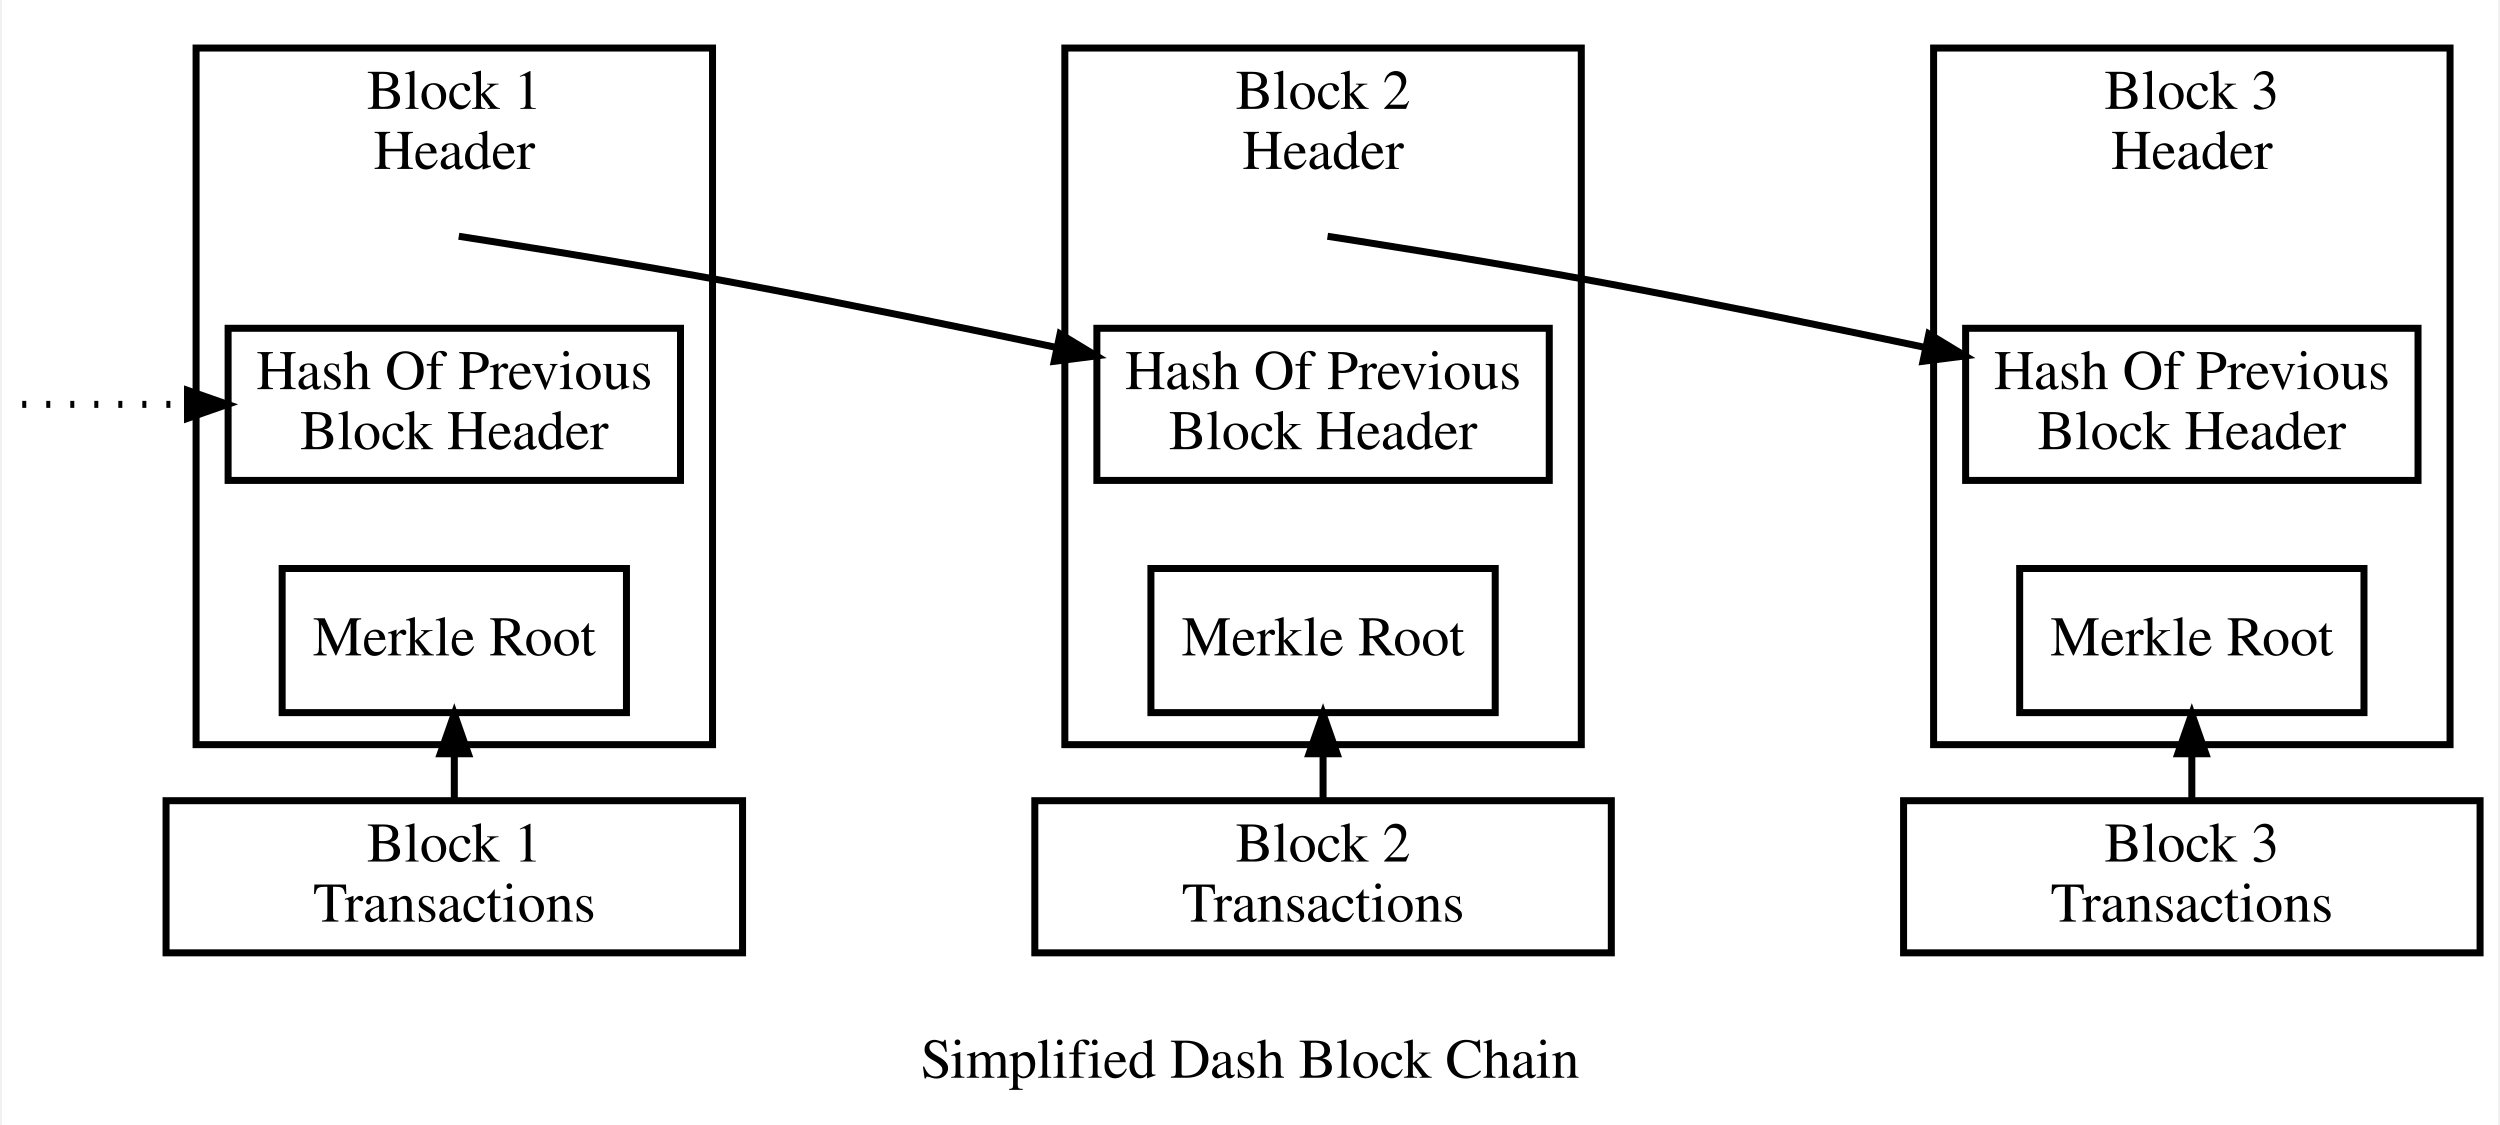
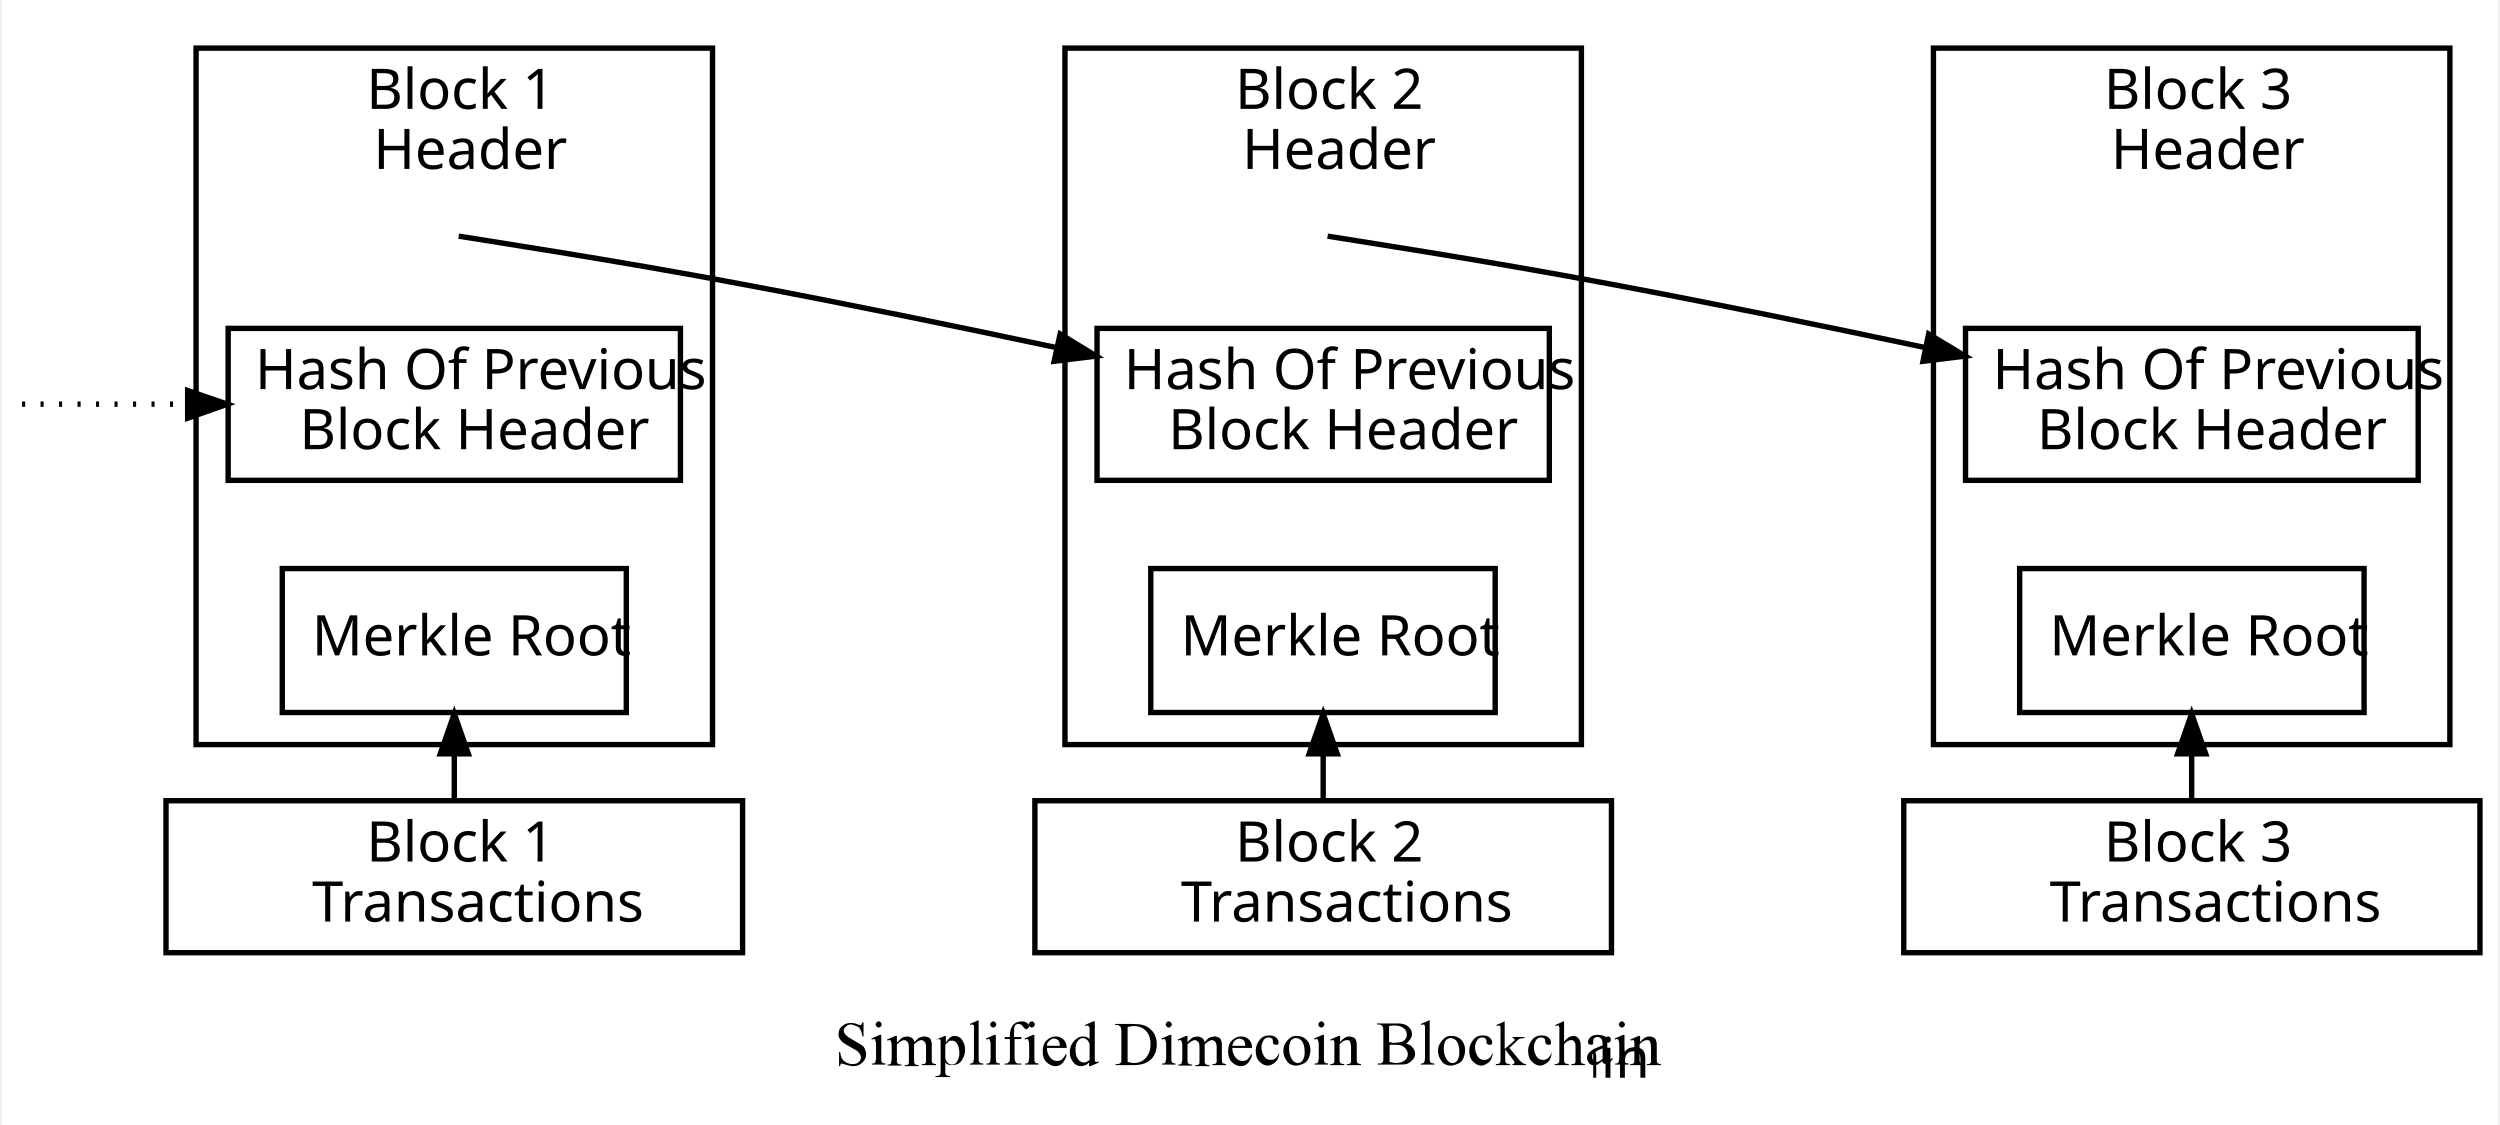
- <svg xmlns="http://www.w3.org/2000/svg" width="480pt" height="216pt" viewBox="0.00 0.00 480.00 216.33">
-   <g id="graph0" class="graph" transform="scale(0.769848 0.769848) rotate(0) translate(4 277)">
-     <polygon fill="white" stroke="none" points="-4,4 -4,-277 619.5,-277 619.5,4 -4,4" />
-     <text text-anchor="middle" x="307.75" y="-7.8" font-family="Times,serif" font-size="14.00">Simplified Dash Block Chain</text>
-     <g id="clust1" class="cluster">
-       <polygon fill="none" stroke="black" stroke-width="1.75" points="44.5,-91 44.5,-265 173.5,-265 173.5,-91 44.5,-91" />
-       <text text-anchor="middle" x="109" y="-249.8" font-family="Times,serif" font-size="14.00">Block 1</text>
-       <text text-anchor="middle" x="109" y="-234.8" font-family="Times,serif" font-size="14.00">Header</text>
+ <svg xmlns="http://www.w3.org/2000/svg" version="1.1" id="Layer_1" x="0px" y="0px" width="480px" height="216px" viewBox="0 0 480 216" style="enable-background:new 0 0 480 216;" xml:space="preserve">
+   <style type="text/css">
+ 	.st0{fill:#FFFFFF;}
+ 	.st1{font-family:'TimesNewRomanPSMT';}
+ 	.st2{font-size:10.761px;}
+ 	.st3{fill:none;stroke:#000000;stroke-width:1.345;stroke-miterlimit:3.075;}
+ 	.st4{stroke:#000000;stroke-width:1.345;stroke-miterlimit:3.075;}
+ 	.st5{fill:none;stroke:#000000;stroke-width:1.345;stroke-miterlimit:3.075;stroke-dasharray:0.769,3.843;}
+ </style>
+   <g id="graph0" transform="scale(0.769848 0.769848) rotate(0) translate(4 277)">
+     <polygon class="st0" points="-3.5,3.6 -3.5,-277 619,-277 619,3.6  " />
+     <text transform="matrix(1.299 0 0 1.299 225.2432 -8.2109)" class="st1 st2">Simplified Dash Block Chain</text>
+     <g id="clust1">
+       <polygon class="st3" points="44.9,-91.3 44.9,-265 173.7,-265 173.7,-91.3   " />
+       <text transform="matrix(1.299 0 0 1.299 87.3659 -249.8418)" class="st1 st2">Block 1</text>
+       <text transform="matrix(1.299 0 0 1.299 89.1266 -234.8651)" class="st1 st2">Header</text>
    </g>
-     <g id="clust2" class="cluster">
-       <polygon fill="none" stroke="black" stroke-width="1.75" points="261.5,-91 261.5,-265 390.5,-265 390.5,-91 261.5,-91" />
-       <text text-anchor="middle" x="326" y="-249.8" font-family="Times,serif" font-size="14.00">Block 2</text>
-       <text text-anchor="middle" x="326" y="-234.8" font-family="Times,serif" font-size="14.00">Header</text>
+     <g id="clust2">
+       <polygon class="st3" points="261.6,-91.3 261.6,-265 390.4,-265 390.4,-91.3   " />
+       <text transform="matrix(1.299 0 0 1.299 304.0344 -249.8418)" class="st1 st2">Block 2</text>
+       <text transform="matrix(1.299 0 0 1.299 305.7951 -234.8651)" class="st1 st2">Header</text>
    </g>
-     <g id="clust3" class="cluster">
-       <polygon fill="none" stroke="black" stroke-width="1.75" points="478.5,-91 478.5,-265 607.5,-265 607.5,-91 478.5,-91" />
-       <text text-anchor="middle" x="543" y="-249.8" font-family="Times,serif" font-size="14.00">Block 3</text>
-       <text text-anchor="middle" x="543" y="-234.8" font-family="Times,serif" font-size="14.00">Header</text>
+     <g id="clust3">
+       <polygon class="st3" points="478.2,-91.3 478.2,-265 607,-265 607,-91.3   " />
+       <text transform="matrix(1.299 0 0 1.299 520.7028 -249.8418)" class="st1 st2">Block 3</text>
+       <text transform="matrix(1.299 0 0 1.299 522.4648 -234.8651)" class="st1 st2">Header</text>
    </g>
-     <g id="node1" class="node">
-       <polygon fill="none" stroke="black" stroke-width="1.75" points="181,-77 37,-77 37,-39 181,-39 181,-77" />
-       <text text-anchor="middle" x="109" y="-61.8" font-family="Times,serif" font-size="14.00">Block 1</text>
-       <text text-anchor="middle" x="109" y="-46.8" font-family="Times,serif" font-size="14.00">Transactions</text>
+     <g id="node1">
+       <polygon class="st3" points="181.2,-77.3 37.4,-77.3 37.4,-39.4 181.2,-39.4   " />
+       <text transform="matrix(1.299 0 0 1.299 87.3659 -62.1291)" class="st1 st2">Block 1</text>
+       <text transform="matrix(1.299 0 0 1.299 73.8372 -47.1517)" class="st1 st2">Transactions</text>
    </g>
-     <g id="node4" class="node">
-       <polygon fill="none" stroke="black" stroke-width="1.75" points="152,-135 66,-135 66,-99 152,-99 152,-135" />
-       <text text-anchor="middle" x="109" y="-113.3" font-family="Times,serif" font-size="14.00">Merkle Root</text>
+     <g id="node4">
+       <polygon class="st3" points="152.2,-135.2 66.4,-135.2 66.4,-99.3 152.2,-99.3   " />
+       <text transform="matrix(1.299 0 0 1.299 73.7795 -113.5495)" class="st1 st2">Merkle Root</text>
    </g>
-     <g id="edge6" class="edge">
-       <path fill="none" stroke="black" stroke-width="1.75" d="M109,-77.359C109,-81.143 109,-84.927 109,-88.712" />
-       <polygon fill="black" stroke="black" stroke-width="1.75" points="105.5,-88.728 109,-98.728 112.5,-88.728 105.5,-88.728" />
+     <g id="edge6">
+       <path class="st3" d="M109.3-77.7c0-3.8,0-7.6,0-11.3" />
+       <polygon class="st4" points="105.8,-89 109.3,-99 112.8,-89   " />
    </g>
-     <g id="node5" class="node">
-       <polygon fill="none" stroke="black" stroke-width="1.75" points="398,-77 254,-77 254,-39 398,-39 398,-77" />
-       <text text-anchor="middle" x="326" y="-61.8" font-family="Times,serif" font-size="14.00">Block 2</text>
-       <text text-anchor="middle" x="326" y="-46.8" font-family="Times,serif" font-size="14.00">Transactions</text>
+     <g id="node5">
+       <polygon class="st3" points="397.9,-77.3 254.1,-77.3 254.1,-39.4 397.9,-39.4   " />
+       <text transform="matrix(1.299 0 0 1.299 304.0344 -62.1291)" class="st1 st2">Block 2</text>
+       <text transform="matrix(1.299 0 0 1.299 290.5063 -47.1517)" class="st1 st2">Transactions</text>
    </g>
-     <g id="node7" class="node">
-       <polygon fill="none" stroke="black" stroke-width="1.75" points="382.5,-195 269.5,-195 269.5,-157 382.5,-157 382.5,-195" />
-       <text text-anchor="middle" x="326" y="-179.8" font-family="Times,serif" font-size="14.00">Hash Of Previous</text>
-       <text text-anchor="middle" x="326" y="-164.8" font-family="Times,serif" font-size="14.00">Block Header</text>
+     <g id="node7">
+       <polygon class="st3" points="382.4,-195.1 269.6,-195.1 269.6,-157.2 382.4,-157.2   " />
+       <text transform="matrix(1.299 0 0 1.299 276.2755 -179.9486)" class="st1 st2">Hash Of Previous</text>
+       <text transform="matrix(1.299 0 0 1.299 287.3534 -164.9712)" class="st1 st2">Block Header</text>
    </g>
-     <g id="edge2" class="edge">
-       <path fill="none" stroke="black" stroke-width="1.75" d="M110.114,-217.982C112.464,-217.621 150.534,-211.746 181,-206 206.695,-201.154 234.872,-195.385 259.435,-190.207" />
-       <polygon fill="black" stroke="black" stroke-width="1.75" points="260.308,-193.6 269.366,-188.104 258.858,-186.752 260.308,-193.6" />
+     <g id="edge2">
+       <path class="st3" d="M110.4-218.1c2.3,0.4,40.4,6.2,70.8,12c25.7,4.8,53.8,10.6,78.3,15.8" />
+       <polygon class="st4" points="260.4,-193.7 269.4,-188.2 258.9,-186.9   " />
    </g>
-     <g id="node3" class="node">
-       <polygon fill="none" stroke="black" stroke-width="1.75" points="165.5,-195 52.5,-195 52.5,-157 165.5,-157 165.5,-195" />
-       <text text-anchor="middle" x="109" y="-179.8" font-family="Times,serif" font-size="14.00">Hash Of Previous</text>
-       <text text-anchor="middle" x="109" y="-164.8" font-family="Times,serif" font-size="14.00">Block Header</text>
+     <g id="node3">
+       <polygon class="st3" points="165.7,-195.1 52.9,-195.1 52.9,-157.2 165.7,-157.2   " />
+       <text transform="matrix(1.299 0 0 1.299 59.6064 -179.9486)" class="st1 st2">Hash Of Previous</text>
+       <text transform="matrix(1.299 0 0 1.299 70.6837 -164.9712)" class="st1 st2">Block Header</text>
    </g>
-     <g id="node8" class="node">
-       <polygon fill="none" stroke="black" stroke-width="1.75" points="369,-135 283,-135 283,-99 369,-99 369,-135" />
-       <text text-anchor="middle" x="326" y="-113.3" font-family="Times,serif" font-size="14.00">Merkle Root</text>
+     <g id="node8">
+       <polygon class="st3" points="368.9,-135.2 283,-135.2 283,-99.3 368.9,-99.3   " />
+       <text transform="matrix(1.299 0 0 1.299 290.4486 -113.5495)" class="st1 st2">Merkle Root</text>
    </g>
-     <g id="edge7" class="edge">
-       <path fill="none" stroke="black" stroke-width="1.75" d="M326,-77.359C326,-81.143 326,-84.927 326,-88.712" />
-       <polygon fill="black" stroke="black" stroke-width="1.75" points="322.5,-88.728 326,-98.728 329.5,-88.728 322.5,-88.728" />
+     <g id="edge7">
+       <path class="st3" d="M326-77.7c0-3.8,0-7.6,0-11.3" />
+       <polygon class="st4" points="322.5,-89 326,-99 329.5,-89   " />
    </g>
-     <g id="node9" class="node">
-       <polygon fill="none" stroke="black" stroke-width="1.75" points="615,-77 471,-77 471,-39 615,-39 615,-77" />
-       <text text-anchor="middle" x="543" y="-61.8" font-family="Times,serif" font-size="14.00">Block 3</text>
-       <text text-anchor="middle" x="543" y="-46.8" font-family="Times,serif" font-size="14.00">Transactions</text>
+     <g id="node9">
+       <polygon class="st3" points="614.5,-77.3 470.8,-77.3 470.8,-39.4 614.5,-39.4   " />
+       <text transform="matrix(1.299 0 0 1.299 520.7028 -62.1291)" class="st1 st2">Block 3</text>
+       <text transform="matrix(1.299 0 0 1.299 507.1754 -47.1517)" class="st1 st2">Transactions</text>
    </g>
-     <g id="node12" class="node">
-       <polygon fill="none" stroke="black" stroke-width="1.75" points="599.5,-195 486.5,-195 486.5,-157 599.5,-157 599.5,-195" />
-       <text text-anchor="middle" x="543" y="-179.8" font-family="Times,serif" font-size="14.00">Hash Of Previous</text>
-       <text text-anchor="middle" x="543" y="-164.8" font-family="Times,serif" font-size="14.00">Block Header</text>
+     <g id="node12">
+       <polygon class="st3" points="599.1,-195.1 486.2,-195.1 486.2,-157.2 599.1,-157.2   " />
+       <text transform="matrix(1.299 0 0 1.299 492.9439 -179.9486)" class="st1 st2">Hash Of Previous</text>
+       <text transform="matrix(1.299 0 0 1.299 504.0219 -164.9712)" class="st1 st2">Block Header</text>
    </g>
-     <g id="edge3" class="edge">
-       <path fill="none" stroke="black" stroke-width="1.75" d="M327.114,-217.982C329.464,-217.621 367.534,-211.746 398,-206 423.695,-201.154 451.872,-195.385 476.435,-190.207" />
-       <polygon fill="black" stroke="black" stroke-width="1.75" points="477.308,-193.6 486.366,-188.104 475.858,-186.752 477.308,-193.6" />
+     <g id="edge3">
+       <path class="st3" d="M327.1-218.1c2.3,0.4,40.4,6.2,70.8,12c25.7,4.8,53.8,10.6,78.3,15.8" />
+       <polygon class="st4" points="477,-193.7 486.1,-188.2 475.6,-186.9   " />
    </g>
-     <g id="node13" class="node">
-       <polygon fill="none" stroke="black" stroke-width="1.75" points="586,-135 500,-135 500,-99 586,-99 586,-135" />
-       <text text-anchor="middle" x="543" y="-113.3" font-family="Times,serif" font-size="14.00">Merkle Root</text>
+     <g id="node13">
+       <polygon class="st3" points="585.6,-135.2 499.7,-135.2 499.7,-99.3 585.6,-99.3   " />
+       <text transform="matrix(1.299 0 0 1.299 507.117 -113.5495)" class="st1 st2">Merkle Root</text>
    </g>
-     <g id="edge8" class="edge">
-       <path fill="none" stroke="black" stroke-width="1.75" d="M543,-77.359C543,-81.143 543,-84.927 543,-88.712" />
-       <polygon fill="black" stroke="black" stroke-width="1.75" points="539.5,-88.728 543,-98.728 546.5,-88.728 539.5,-88.728" />
+     <g id="edge8">
+       <path class="st3" d="M542.6-77.7c0-3.8,0-7.6,0-11.3" />
+       <polygon class="st4" points="539.1,-89 542.6,-99 546.1,-89   " />
    </g>
-     <g id="edge1" class="edge">
-       <path fill="none" stroke="black" stroke-width="1.75" stroke-dasharray="1,5" d="M1.078,-176C2.416,-176 20.895,-176 42.124,-176" />
-       <polygon fill="black" stroke="black" stroke-width="1.75" points="42.36,-179.5 52.36,-176 42.36,-172.5 42.36,-179.5" />
+     <g id="edge1">
+       <path class="st5" d="M1.5-176.2c1.3,0,19.8,0,41,0" />
+       <polygon class="st4" points="42.8,-179.6 52.7,-176.2 42.8,-172.7   " />
    </g>
  </g>
+   <rect x="173" y="196.5" class="st0" width="132.9" height="16.2" />
+   <g>
+     <path d="M165.8,196.3v2.7h-0.2c-0.1-0.5-0.2-0.9-0.4-1.3s-0.4-0.6-0.8-0.7s-0.7-0.3-1-0.3c-0.4,0-0.7,0.1-1,0.4s-0.4,0.5-0.4,0.8   c0,0.2,0.1,0.5,0.3,0.7c0.2,0.3,0.8,0.7,1.7,1.2c0.7,0.4,1.2,0.7,1.5,0.9s0.5,0.5,0.6,0.8s0.2,0.6,0.2,0.9c0,0.6-0.2,1.1-0.7,1.6   s-1.1,0.7-1.8,0.7c-0.2,0-0.4,0-0.7-0.1c-0.1,0-0.4-0.1-0.8-0.2s-0.6-0.2-0.7-0.2c-0.1,0-0.2,0-0.2,0.1s-0.1,0.2-0.1,0.4h-0.2v-2.7   h0.2c0.1,0.6,0.2,1,0.4,1.3s0.4,0.5,0.8,0.7s0.7,0.3,1.2,0.3c0.5,0,0.9-0.1,1.2-0.4s0.4-0.6,0.4-0.9c0-0.2-0.1-0.4-0.2-0.6   s-0.3-0.4-0.5-0.6c-0.2-0.1-0.6-0.4-1.2-0.7s-1.2-0.7-1.5-0.9s-0.5-0.5-0.7-0.8s-0.2-0.6-0.2-0.9c0-0.6,0.2-1.1,0.7-1.5   s1-0.6,1.7-0.6c0.4,0,0.9,0.1,1.3,0.3c0.2,0.1,0.4,0.1,0.5,0.1c0.1,0,0.2,0,0.2-0.1s0.1-0.2,0.2-0.4H165.8z" />
+     <path d="M169.2,198.9v4.3c0,0.3,0,0.6,0.1,0.7s0.1,0.2,0.2,0.2s0.3,0.1,0.5,0.1v0.2h-2.6v-0.2c0.3,0,0.4,0,0.5-0.1s0.2-0.1,0.2-0.3   s0.1-0.3,0.1-0.7v-2.1c0-0.6,0-1-0.1-1.1c0-0.1-0.1-0.2-0.1-0.3s-0.1-0.1-0.2-0.1c-0.1,0-0.2,0-0.4,0.1l-0.1-0.2l1.6-0.7H169.2z    M168.7,196.1c0.2,0,0.3,0.1,0.4,0.2s0.2,0.3,0.2,0.4s-0.1,0.3-0.2,0.4s-0.3,0.2-0.4,0.2s-0.3-0.1-0.4-0.2s-0.2-0.3-0.2-0.4   s0.1-0.3,0.2-0.4S168.6,196.1,168.7,196.1z" />
+     <path d="M172.3,200.1c0.4-0.4,0.6-0.6,0.7-0.7c0.2-0.1,0.4-0.3,0.6-0.3s0.4-0.1,0.6-0.1c0.3,0,0.6,0.1,0.9,0.3s0.4,0.5,0.5,0.8   c0.4-0.5,0.7-0.8,1-0.9s0.6-0.2,0.9-0.2c0.3,0,0.5,0.1,0.8,0.2s0.4,0.4,0.5,0.7c0.1,0.2,0.1,0.6,0.1,1.1v2.3c0,0.3,0,0.6,0.1,0.7   c0,0.1,0.1,0.2,0.2,0.2s0.3,0.1,0.5,0.1v0.2H177v-0.2h0.1c0.2,0,0.4,0,0.5-0.1c0.1-0.1,0.2-0.2,0.2-0.3c0-0.1,0-0.3,0-0.6V201   c0-0.4-0.1-0.7-0.2-0.9c-0.2-0.2-0.4-0.4-0.7-0.4c-0.2,0-0.4,0.1-0.6,0.2s-0.5,0.3-0.8,0.6l0,0.1l0,0.3v2.6c0,0.4,0,0.6,0.1,0.7   s0.1,0.2,0.2,0.2s0.3,0.1,0.6,0.1v0.2h-2.7v-0.2c0.3,0,0.5,0,0.6-0.1s0.2-0.2,0.2-0.3c0-0.1,0-0.3,0-0.6V201c0-0.4-0.1-0.8-0.2-0.9   c-0.2-0.2-0.4-0.4-0.7-0.4c-0.2,0-0.4,0.1-0.6,0.2c-0.3,0.2-0.6,0.4-0.8,0.6v2.9c0,0.4,0,0.6,0.1,0.7s0.1,0.2,0.2,0.2   s0.3,0.1,0.6,0.1v0.2h-2.7v-0.2c0.2,0,0.4,0,0.5-0.1s0.2-0.1,0.2-0.3s0.1-0.3,0.1-0.7v-2.1c0-0.6,0-1-0.1-1.1   c0-0.1-0.1-0.2-0.1-0.3s-0.1-0.1-0.2-0.1c-0.1,0-0.2,0-0.4,0.1l-0.1-0.2l1.6-0.7h0.3V200.1z" />
+     <path d="M179.7,199.6l1.7-0.7h0.2v1.3c0.3-0.5,0.6-0.8,0.8-1s0.6-0.3,0.9-0.3c0.5,0,1,0.2,1.3,0.6c0.4,0.5,0.7,1.2,0.7,2   c0,0.9-0.3,1.7-0.8,2.3c-0.4,0.5-1,0.7-1.7,0.7c-0.3,0-0.5,0-0.8-0.1c-0.2-0.1-0.3-0.2-0.5-0.4v1.6c0,0.4,0,0.6,0.1,0.7   s0.1,0.2,0.2,0.2s0.3,0.1,0.6,0.1v0.2h-2.8v-0.2h0.1c0.2,0,0.4,0,0.6-0.1c0.1,0,0.1-0.1,0.2-0.2s0.1-0.3,0.1-0.7v-5.1   c0-0.3,0-0.6,0-0.7s-0.1-0.2-0.1-0.2s-0.2-0.1-0.3-0.1c-0.1,0-0.2,0-0.4,0.1L179.7,199.6z M181.5,200.6v2c0,0.4,0,0.7,0.1,0.9   c0.1,0.2,0.2,0.4,0.4,0.6s0.5,0.3,0.8,0.3c0.4,0,0.7-0.2,0.9-0.5c0.3-0.4,0.5-1,0.5-1.7c0-0.8-0.2-1.5-0.5-1.9   c-0.2-0.3-0.5-0.5-0.9-0.5c-0.2,0-0.4,0-0.6,0.1C182.1,200,181.9,200.2,181.5,200.6z" />
+     <path d="M187.9,196.1v7.1c0,0.3,0,0.6,0.1,0.7s0.1,0.2,0.2,0.2s0.3,0.1,0.6,0.1v0.2h-2.6v-0.2c0.2,0,0.4,0,0.5-0.1s0.2-0.1,0.2-0.3   s0.1-0.3,0.1-0.7v-4.9c0-0.6,0-1,0-1.1s-0.1-0.2-0.1-0.3s-0.1-0.1-0.2-0.1c-0.1,0-0.2,0-0.4,0.1l-0.1-0.2l1.6-0.7H187.9z" />
+     <path d="M191.2,198.9v4.3c0,0.3,0,0.6,0.1,0.7s0.1,0.2,0.2,0.2s0.3,0.1,0.5,0.1v0.2h-2.6v-0.2c0.3,0,0.4,0,0.5-0.1s0.2-0.1,0.2-0.3   s0.1-0.3,0.1-0.7v-2.1c0-0.6,0-1-0.1-1.1c0-0.1-0.1-0.2-0.1-0.3s-0.1-0.1-0.2-0.1c-0.1,0-0.2,0-0.4,0.1l-0.1-0.2l1.6-0.7H191.2z    M190.7,196.1c0.2,0,0.3,0.1,0.4,0.2s0.2,0.3,0.2,0.4s-0.1,0.3-0.2,0.4s-0.3,0.2-0.4,0.2s-0.3-0.1-0.4-0.2s-0.2-0.3-0.2-0.4   s0.1-0.3,0.2-0.4S190.6,196.1,190.7,196.1z" />
+     <path d="M194.8,199.5v3.5c0,0.5,0.1,0.8,0.2,0.9c0.1,0.2,0.3,0.3,0.6,0.3h0.5v0.2h-3.2v-0.2h0.2c0.2,0,0.3,0,0.4-0.1   s0.2-0.2,0.3-0.3s0.1-0.4,0.1-0.8v-3.5h-1v-0.4h1v-0.4c0-0.5,0.1-1,0.3-1.4s0.4-0.7,0.8-0.9s0.8-0.3,1.2-0.3c0.4,0,0.8,0.1,1.1,0.4   c0.2,0.2,0.3,0.4,0.3,0.6c0,0.1-0.1,0.2-0.2,0.3s-0.2,0.2-0.3,0.2c-0.1,0-0.2,0-0.3-0.1s-0.2-0.2-0.4-0.4s-0.3-0.4-0.4-0.4   s-0.3-0.1-0.4-0.1c-0.2,0-0.3,0-0.5,0.1s-0.2,0.2-0.3,0.4s-0.1,0.7-0.1,1.6v0.4h1.4v0.4H194.8z" />
+     <path d="M198.6,198.9v4.3c0,0.3,0,0.6,0.1,0.7s0.1,0.2,0.2,0.2s0.3,0.1,0.5,0.1v0.2h-2.6v-0.2c0.3,0,0.4,0,0.5-0.1s0.2-0.1,0.2-0.3   s0.1-0.3,0.1-0.7v-2.1c0-0.6,0-1-0.1-1.1c0-0.1-0.1-0.2-0.1-0.3s-0.1-0.1-0.2-0.1c-0.1,0-0.2,0-0.4,0.1l-0.1-0.2l1.6-0.7H198.6z    M198.1,196.1c0.2,0,0.3,0.1,0.4,0.2s0.2,0.3,0.2,0.4s-0.1,0.3-0.2,0.4s-0.3,0.2-0.4,0.2s-0.3-0.1-0.4-0.2s-0.2-0.3-0.2-0.4   s0.1-0.3,0.2-0.4S197.9,196.1,198.1,196.1z" />
+     <path d="M201,201.1c0,0.8,0.2,1.4,0.6,1.9s0.8,0.7,1.4,0.7c0.4,0,0.7-0.1,0.9-0.3s0.5-0.5,0.7-1l0.2,0.1c-0.1,0.5-0.3,1-0.7,1.5   s-0.9,0.7-1.5,0.7c-0.6,0-1.2-0.3-1.7-0.8s-0.7-1.2-0.7-2c0-0.9,0.2-1.6,0.7-2.1s1.1-0.8,1.8-0.8c0.6,0,1.1,0.2,1.5,0.6   s0.6,0.9,0.6,1.6H201z M201,200.8h2.5c0-0.3-0.1-0.6-0.1-0.7c-0.1-0.2-0.2-0.4-0.4-0.5s-0.4-0.2-0.6-0.2c-0.3,0-0.6,0.1-0.9,0.4   S201,200.3,201,200.8z" />
+     <path d="M209.2,203.9c-0.3,0.3-0.5,0.5-0.8,0.6s-0.5,0.2-0.8,0.2c-0.6,0-1.1-0.2-1.5-0.7s-0.7-1.1-0.7-1.9s0.2-1.5,0.7-2.1   s1.1-1,1.9-1c0.5,0,0.9,0.2,1.2,0.5v-1c0-0.6,0-1,0-1.1S209,197,209,197s-0.1-0.1-0.2-0.1c-0.1,0-0.2,0-0.4,0.1l-0.1-0.2l1.6-0.7   h0.3v6.2c0,0.6,0,1,0,1.2s0.1,0.2,0.1,0.3s0.1,0.1,0.2,0.1c0.1,0,0.2,0,0.4-0.1l0.1,0.2l-1.6,0.7h-0.3V203.9z M209.2,203.5v-2.8   c0-0.3-0.1-0.5-0.2-0.7s-0.3-0.4-0.5-0.5s-0.4-0.2-0.6-0.2c-0.3,0-0.7,0.2-0.9,0.5c-0.4,0.4-0.5,1-0.5,1.8c0,0.8,0.2,1.4,0.5,1.8   s0.7,0.6,1.1,0.6C208.5,204,208.8,203.8,209.2,203.5z" />
+     <path d="M214.2,204.5v-0.2h0.3c0.3,0,0.6-0.1,0.7-0.3c0.1-0.1,0.1-0.4,0.1-0.9v-5.1c0-0.5-0.1-0.8-0.2-0.9   c-0.2-0.2-0.4-0.3-0.7-0.3h-0.3v-0.2h3.2c1.2,0,2.1,0.1,2.7,0.4s1.1,0.7,1.5,1.3s0.6,1.4,0.6,2.2c0,1.1-0.3,2-1,2.8   c-0.8,0.8-1.9,1.2-3.4,1.2H214.2z M216.5,203.9c0.5,0.1,0.9,0.2,1.2,0.2c0.9,0,1.7-0.3,2.3-1s0.9-1.5,0.9-2.6c0-1.1-0.3-2-0.9-2.6   s-1.4-0.9-2.3-0.9c-0.4,0-0.8,0.1-1.2,0.2V203.9z" />
+     <path d="M224.9,198.9v4.3c0,0.3,0,0.6,0.1,0.7s0.1,0.2,0.2,0.2s0.3,0.1,0.5,0.1v0.2h-2.6v-0.2c0.3,0,0.4,0,0.5-0.1s0.2-0.1,0.2-0.3   s0.1-0.3,0.1-0.7v-2.1c0-0.6,0-1-0.1-1.1c0-0.1-0.1-0.2-0.1-0.3s-0.1-0.1-0.2-0.1c-0.1,0-0.2,0-0.4,0.1l-0.1-0.2l1.6-0.7H224.9z    M224.4,196.1c0.2,0,0.3,0.1,0.4,0.2s0.2,0.3,0.2,0.4s-0.1,0.3-0.2,0.4s-0.3,0.2-0.4,0.2s-0.3-0.1-0.4-0.2s-0.2-0.3-0.2-0.4   s0.1-0.3,0.2-0.4S224.2,196.1,224.4,196.1z" />
+     <path d="M228,200.1c0.4-0.4,0.6-0.6,0.7-0.7c0.2-0.1,0.4-0.3,0.6-0.3s0.4-0.1,0.6-0.1c0.3,0,0.6,0.1,0.9,0.3s0.4,0.5,0.5,0.8   c0.4-0.5,0.7-0.8,1-0.9s0.6-0.2,0.9-0.2c0.3,0,0.5,0.1,0.8,0.2s0.4,0.4,0.5,0.7c0.1,0.2,0.1,0.6,0.1,1.1v2.3c0,0.3,0,0.6,0.1,0.7   c0,0.1,0.1,0.2,0.2,0.2s0.3,0.1,0.5,0.1v0.2h-2.6v-0.2h0.1c0.2,0,0.4,0,0.5-0.1c0.1-0.1,0.2-0.2,0.2-0.3c0-0.1,0-0.3,0-0.6V201   c0-0.4-0.1-0.7-0.2-0.9c-0.2-0.2-0.4-0.4-0.7-0.4c-0.2,0-0.4,0.1-0.6,0.2s-0.5,0.3-0.8,0.6l0,0.1l0,0.3v2.6c0,0.4,0,0.6,0.1,0.7   s0.1,0.2,0.2,0.2s0.3,0.1,0.6,0.1v0.2h-2.7v-0.2c0.3,0,0.5,0,0.6-0.1s0.2-0.2,0.2-0.3c0-0.1,0-0.3,0-0.6V201c0-0.4-0.1-0.8-0.2-0.9   c-0.2-0.2-0.4-0.4-0.7-0.4c-0.2,0-0.4,0.1-0.6,0.2c-0.3,0.2-0.6,0.4-0.8,0.6v2.9c0,0.4,0,0.6,0.1,0.7s0.1,0.2,0.2,0.2   s0.3,0.1,0.6,0.1v0.2h-2.7v-0.2c0.2,0,0.4,0,0.5-0.1s0.2-0.1,0.2-0.3s0.1-0.3,0.1-0.7v-2.1c0-0.6,0-1-0.1-1.1   c0-0.1-0.1-0.2-0.1-0.3s-0.1-0.1-0.2-0.1c-0.1,0-0.2,0-0.4,0.1l-0.1-0.2l1.6-0.7h0.3V200.1z" />
+     <path d="M236.6,201.1c0,0.8,0.2,1.4,0.6,1.9s0.8,0.7,1.4,0.7c0.4,0,0.7-0.1,0.9-0.3s0.5-0.5,0.7-1l0.2,0.1c-0.1,0.5-0.3,1-0.7,1.5   s-0.9,0.7-1.5,0.7c-0.6,0-1.2-0.3-1.7-0.8s-0.7-1.2-0.7-2c0-0.9,0.2-1.6,0.7-2.1s1.1-0.8,1.8-0.8c0.6,0,1.1,0.2,1.5,0.6   s0.6,0.9,0.6,1.6H236.6z M236.6,200.8h2.5c0-0.3-0.1-0.6-0.1-0.7c-0.1-0.2-0.2-0.4-0.4-0.5s-0.4-0.2-0.6-0.2   c-0.3,0-0.6,0.1-0.9,0.4S236.7,200.3,236.6,200.8z" />
+     <path d="M245.6,202.4c-0.1,0.7-0.4,1.3-0.8,1.6s-0.9,0.6-1.4,0.6c-0.6,0-1.1-0.3-1.6-0.8s-0.7-1.2-0.7-2.1c0-0.8,0.3-1.5,0.8-2.1   s1.1-0.8,1.8-0.8c0.5,0,1,0.1,1.3,0.4s0.5,0.6,0.5,0.9c0,0.1,0,0.3-0.1,0.4s-0.2,0.1-0.4,0.1c-0.2,0-0.4-0.1-0.5-0.2   c-0.1-0.1-0.1-0.2-0.1-0.5s-0.1-0.4-0.2-0.5c-0.1-0.1-0.3-0.2-0.6-0.2c-0.4,0-0.7,0.1-0.9,0.4c-0.3,0.4-0.5,0.9-0.5,1.5   c0,0.6,0.2,1.2,0.5,1.7s0.7,0.7,1.3,0.7c0.4,0,0.7-0.1,1-0.4c0.2-0.2,0.4-0.5,0.6-1L245.6,202.4z" />
+     <path d="M249,198.9c0.8,0,1.5,0.3,2,0.9c0.4,0.5,0.6,1.1,0.6,1.8c0,0.5-0.1,1-0.3,1.5s-0.5,0.9-1,1.1s-0.9,0.4-1.4,0.4   c-0.8,0-1.5-0.3-1.9-1c-0.4-0.5-0.6-1.2-0.6-1.8c0-0.5,0.1-1,0.4-1.5s0.6-0.8,1-1.1S248.5,198.9,249,198.9z M248.8,199.3   c-0.2,0-0.4,0.1-0.6,0.2s-0.4,0.3-0.5,0.6s-0.2,0.7-0.2,1.2c0,0.8,0.2,1.5,0.5,2s0.7,0.8,1.2,0.8c0.4,0,0.7-0.2,0.9-0.5   s0.4-0.8,0.4-1.6c0-1-0.2-1.7-0.6-2.2C249.6,199.5,249.2,199.3,248.8,199.3z" />
+     <path d="M254.2,198.9v4.3c0,0.3,0,0.6,0.1,0.7s0.1,0.2,0.2,0.2s0.3,0.1,0.5,0.1v0.2h-2.6v-0.2c0.3,0,0.4,0,0.5-0.1s0.2-0.1,0.2-0.3   s0.1-0.3,0.1-0.7v-2.1c0-0.6,0-1-0.1-1.1c0-0.1-0.1-0.2-0.1-0.3s-0.1-0.1-0.2-0.1c-0.1,0-0.2,0-0.4,0.1l-0.1-0.2l1.6-0.7H254.2z    M253.7,196.1c0.2,0,0.3,0.1,0.4,0.2s0.2,0.3,0.2,0.4s-0.1,0.3-0.2,0.4s-0.3,0.2-0.4,0.2s-0.3-0.1-0.4-0.2s-0.2-0.3-0.2-0.4   s0.1-0.3,0.2-0.4S253.6,196.1,253.7,196.1z" />
+     <path d="M257.3,200.1c0.6-0.8,1.2-1.1,1.8-1.1c0.3,0,0.5,0.1,0.8,0.2s0.4,0.4,0.5,0.7c0.1,0.2,0.1,0.6,0.1,1.1v2.3   c0,0.3,0,0.6,0.1,0.7c0,0.1,0.1,0.2,0.2,0.2s0.3,0.1,0.5,0.1v0.2h-2.7v-0.2h0.1c0.2,0,0.4,0,0.5-0.1s0.2-0.2,0.2-0.3   c0-0.1,0-0.2,0-0.6v-2.2c0-0.5-0.1-0.8-0.2-1.1s-0.3-0.3-0.6-0.3c-0.5,0-0.9,0.3-1.4,0.8v2.8c0,0.4,0,0.6,0.1,0.7   c0.1,0.1,0.1,0.2,0.2,0.2s0.3,0.1,0.6,0.1v0.2h-2.7v-0.2h0.1c0.3,0,0.5-0.1,0.6-0.2s0.1-0.4,0.1-0.8v-2c0-0.6,0-1,0-1.2   s-0.1-0.2-0.1-0.3s-0.1-0.1-0.2-0.1c-0.1,0-0.2,0-0.4,0.1l-0.1-0.2l1.6-0.7h0.3V200.1z" />
+     <path d="M269.9,200.4c0.6,0.1,1,0.3,1.2,0.6c0.4,0.4,0.6,0.8,0.6,1.3c0,0.4-0.1,0.8-0.4,1.1s-0.6,0.6-1,0.8s-1.1,0.2-2,0.2h-3.8   v-0.2h0.3c0.3,0,0.6-0.1,0.7-0.3c0.1-0.1,0.1-0.4,0.1-0.9v-5.1c0-0.5-0.1-0.8-0.2-0.9c-0.2-0.2-0.4-0.3-0.7-0.3h-0.3v-0.2h3.4   c0.6,0,1.2,0,1.5,0.1c0.6,0.1,1,0.4,1.3,0.7s0.5,0.8,0.5,1.2c0,0.4-0.1,0.8-0.4,1.1S270.3,200.3,269.9,200.4z M266.8,200.1   c0.1,0,0.3,0,0.5,0.1s0.4,0,0.6,0c0.6,0,1-0.1,1.3-0.2s0.5-0.3,0.7-0.6s0.2-0.5,0.2-0.8c0-0.5-0.2-0.9-0.6-1.2s-0.9-0.5-1.7-0.5   c-0.4,0-0.7,0-1.1,0.1V200.1z M266.8,203.9c0.5,0.1,0.9,0.2,1.3,0.2c0.7,0,1.2-0.2,1.6-0.5s0.6-0.7,0.6-1.2c0-0.3-0.1-0.6-0.3-0.9   s-0.4-0.5-0.8-0.7s-0.8-0.2-1.4-0.2c-0.2,0-0.4,0-0.6,0s-0.3,0-0.4,0V203.9z" />
+     <path d="M274.5,196.1v7.1c0,0.3,0,0.6,0.1,0.7s0.1,0.2,0.2,0.2s0.3,0.1,0.6,0.1v0.2h-2.6v-0.2c0.2,0,0.4,0,0.5-0.1s0.2-0.1,0.2-0.3   s0.1-0.3,0.1-0.7v-4.9c0-0.6,0-1,0-1.1s-0.1-0.2-0.1-0.3s-0.1-0.1-0.2-0.1c-0.1,0-0.2,0-0.4,0.1l-0.1-0.2l1.6-0.7H274.5z" />
+     <path d="M278.7,198.9c0.8,0,1.5,0.3,2,0.9c0.4,0.5,0.6,1.1,0.6,1.8c0,0.5-0.1,1-0.3,1.5s-0.5,0.9-1,1.1s-0.9,0.4-1.4,0.4   c-0.8,0-1.5-0.3-1.9-1c-0.4-0.5-0.6-1.2-0.6-1.8c0-0.5,0.1-1,0.4-1.5s0.6-0.8,1-1.1S278.2,198.9,278.7,198.9z M278.5,199.3   c-0.2,0-0.4,0.1-0.6,0.2s-0.4,0.3-0.5,0.6s-0.2,0.7-0.2,1.2c0,0.8,0.2,1.5,0.5,2s0.7,0.8,1.2,0.8c0.4,0,0.7-0.2,0.9-0.5   s0.4-0.8,0.4-1.6c0-1-0.2-1.7-0.6-2.2C279.3,199.5,278.9,199.3,278.5,199.3z" />
+     <path d="M286.6,202.4c-0.1,0.7-0.4,1.3-0.8,1.6s-0.9,0.6-1.4,0.6c-0.6,0-1.1-0.3-1.6-0.8s-0.7-1.2-0.7-2.1c0-0.8,0.3-1.5,0.8-2.1   s1.1-0.8,1.8-0.8c0.5,0,1,0.1,1.3,0.4s0.5,0.6,0.5,0.9c0,0.1,0,0.3-0.1,0.4s-0.2,0.1-0.4,0.1c-0.2,0-0.4-0.1-0.5-0.2   c-0.1-0.1-0.1-0.2-0.1-0.5s-0.1-0.4-0.2-0.5c-0.1-0.1-0.3-0.2-0.6-0.2c-0.4,0-0.7,0.1-0.9,0.4c-0.3,0.4-0.5,0.9-0.5,1.5   c0,0.6,0.2,1.2,0.5,1.7s0.7,0.7,1.3,0.7c0.4,0,0.7-0.1,1-0.4c0.2-0.2,0.4-0.5,0.6-1L286.6,202.4z" />
+     <path d="M288.9,196.1v5.3l1.4-1.2c0.3-0.3,0.5-0.4,0.5-0.5c0,0,0-0.1,0-0.1c0-0.1,0-0.1-0.1-0.2s-0.2-0.1-0.3-0.1v-0.2h2.3v0.2   c-0.3,0-0.6,0.1-0.8,0.1s-0.4,0.2-0.7,0.5l-1.4,1.3l1.4,1.7c0.4,0.5,0.6,0.8,0.8,0.9c0.2,0.2,0.4,0.3,0.5,0.4   c0.1,0,0.3,0.1,0.5,0.1v0.2h-2.6v-0.2c0.1,0,0.2,0,0.3-0.1s0.1-0.1,0.1-0.2c0-0.1-0.1-0.2-0.2-0.4l-1.6-2.1v1.8   c0,0.3,0,0.6,0.1,0.7s0.1,0.2,0.2,0.2s0.3,0.1,0.6,0.1v0.2h-2.7v-0.2c0.3,0,0.5,0,0.6-0.1c0.1,0,0.1-0.1,0.2-0.2   c0.1-0.1,0.1-0.4,0.1-0.7v-4.9c0-0.6,0-1,0-1.1s-0.1-0.2-0.1-0.3s-0.1-0.1-0.2-0.1c-0.1,0-0.2,0-0.4,0.1l-0.1-0.2l1.6-0.7H288.9z" />
+     <path d="M297.9,202.4c-0.1,0.7-0.4,1.3-0.8,1.6s-0.9,0.6-1.4,0.6c-0.6,0-1.1-0.3-1.6-0.8s-0.7-1.2-0.7-2.1c0-0.8,0.3-1.5,0.8-2.1   s1.1-0.8,1.8-0.8c0.5,0,1,0.1,1.3,0.4s0.5,0.6,0.5,0.9c0,0.1,0,0.3-0.1,0.4s-0.2,0.1-0.4,0.1c-0.2,0-0.4-0.1-0.5-0.2   c-0.1-0.1-0.1-0.2-0.1-0.5s-0.1-0.4-0.2-0.5c-0.1-0.1-0.3-0.2-0.6-0.2c-0.4,0-0.7,0.1-0.9,0.4c-0.3,0.4-0.5,0.9-0.5,1.5   c0,0.6,0.2,1.2,0.5,1.7s0.7,0.7,1.3,0.7c0.4,0,0.7-0.1,1-0.4c0.2-0.2,0.4-0.5,0.6-1L297.9,202.4z" />
+     <path d="M300.3,196.1v3.9c0.4-0.5,0.8-0.8,1-0.9s0.5-0.2,0.8-0.2c0.3,0,0.6,0.1,0.8,0.3s0.4,0.4,0.5,0.8c0.1,0.2,0.1,0.7,0.1,1.4   v1.9c0,0.3,0,0.6,0.1,0.7c0,0.1,0.1,0.2,0.2,0.2s0.3,0.1,0.5,0.1v0.2h-2.6v-0.2h0.1c0.2,0,0.4,0,0.5-0.1s0.2-0.2,0.2-0.3   c0-0.1,0-0.2,0-0.6v-1.9c0-0.6,0-1-0.1-1.2s-0.2-0.3-0.3-0.4s-0.3-0.1-0.5-0.1c-0.2,0-0.4,0.1-0.6,0.2s-0.5,0.3-0.7,0.6v2.8   c0,0.4,0,0.6,0.1,0.7s0.1,0.2,0.2,0.2s0.3,0.1,0.6,0.1v0.2h-2.7v-0.2c0.2,0,0.4,0,0.6-0.1c0.1,0,0.1-0.1,0.2-0.2s0.1-0.3,0.1-0.7   v-4.9c0-0.6,0-1,0-1.1s-0.1-0.2-0.1-0.3s-0.1-0.1-0.2-0.1c-0.1,0-0.2,0-0.4,0.1l-0.1-0.2l1.6-0.7H300.3z" />
+     <path d="M307.7,203.7c-0.6,0.4-0.9,0.7-1,0.7c-0.2,0.1-0.4,0.1-0.7,0.1c-0.4,0-0.7-0.1-0.9-0.4s-0.4-0.6-0.4-1   c0-0.3,0.1-0.5,0.2-0.7c0.2-0.3,0.4-0.5,0.8-0.8s1.1-0.5,2-0.9v-0.2c0-0.5-0.1-0.9-0.3-1.1s-0.4-0.3-0.7-0.3   c-0.2,0-0.4,0.1-0.6,0.2c-0.1,0.1-0.2,0.3-0.2,0.5l0,0.3c0,0.2,0,0.3-0.1,0.4s-0.2,0.1-0.4,0.1c-0.1,0-0.3-0.1-0.4-0.2   s-0.1-0.2-0.1-0.4c0-0.3,0.2-0.6,0.5-0.9s0.8-0.4,1.4-0.4c0.5,0,0.9,0.1,1.2,0.2c0.2,0.1,0.4,0.3,0.5,0.6c0.1,0.2,0.1,0.5,0.1,1   v1.8c0,0.5,0,0.8,0,0.9s0.1,0.2,0.1,0.2s0.1,0.1,0.2,0.1c0.1,0,0.1,0,0.2,0c0.1-0.1,0.2-0.2,0.5-0.4v0.3c-0.4,0.6-0.9,0.9-1.3,0.9   c-0.2,0-0.3-0.1-0.5-0.2S307.7,204,307.7,203.7z M307.7,203.3v-2c-0.6,0.2-1,0.4-1.1,0.5c-0.3,0.2-0.5,0.4-0.7,0.5   s-0.2,0.4-0.2,0.6c0,0.3,0.1,0.5,0.3,0.7s0.4,0.3,0.6,0.3C306.9,203.9,307.2,203.7,307.7,203.3z" />
+     <path d="M311.9,198.9v4.3c0,0.3,0,0.6,0.1,0.7s0.1,0.2,0.2,0.2s0.3,0.1,0.5,0.1v0.2h-2.6v-0.2c0.3,0,0.4,0,0.5-0.1s0.2-0.1,0.2-0.3   s0.1-0.3,0.1-0.7v-2.1c0-0.6,0-1-0.1-1.1c0-0.1-0.1-0.2-0.1-0.3s-0.1-0.1-0.2-0.1c-0.1,0-0.2,0-0.4,0.1l-0.1-0.2l1.6-0.7H311.9z    M311.4,196.1c0.2,0,0.3,0.1,0.4,0.2s0.2,0.3,0.2,0.4s-0.1,0.3-0.2,0.4s-0.3,0.2-0.4,0.2s-0.3-0.1-0.4-0.2s-0.2-0.3-0.2-0.4   s0.1-0.3,0.2-0.4S311.2,196.1,311.4,196.1z" />
+     <path d="M314.9,200.1c0.6-0.8,1.2-1.1,1.8-1.1c0.3,0,0.5,0.1,0.8,0.2s0.4,0.4,0.5,0.7c0.1,0.2,0.1,0.6,0.1,1.1v2.3   c0,0.3,0,0.6,0.1,0.7c0,0.1,0.1,0.2,0.2,0.2s0.3,0.1,0.5,0.1v0.2h-2.7v-0.2h0.1c0.2,0,0.4,0,0.5-0.1s0.2-0.2,0.2-0.3   c0-0.1,0-0.2,0-0.6v-2.2c0-0.5-0.1-0.8-0.2-1.1s-0.3-0.3-0.6-0.3c-0.5,0-0.9,0.3-1.4,0.8v2.8c0,0.4,0,0.6,0.1,0.7   c0.1,0.1,0.1,0.2,0.2,0.2s0.3,0.1,0.6,0.1v0.2h-2.7v-0.2h0.1c0.3,0,0.5-0.1,0.6-0.2s0.1-0.4,0.1-0.8v-2c0-0.6,0-1,0-1.2   s-0.1-0.2-0.1-0.3s-0.1-0.1-0.2-0.1c-0.1,0-0.2,0-0.4,0.1l-0.1-0.2l1.6-0.7h0.3V200.1z" />
+   </g>
</svg>
